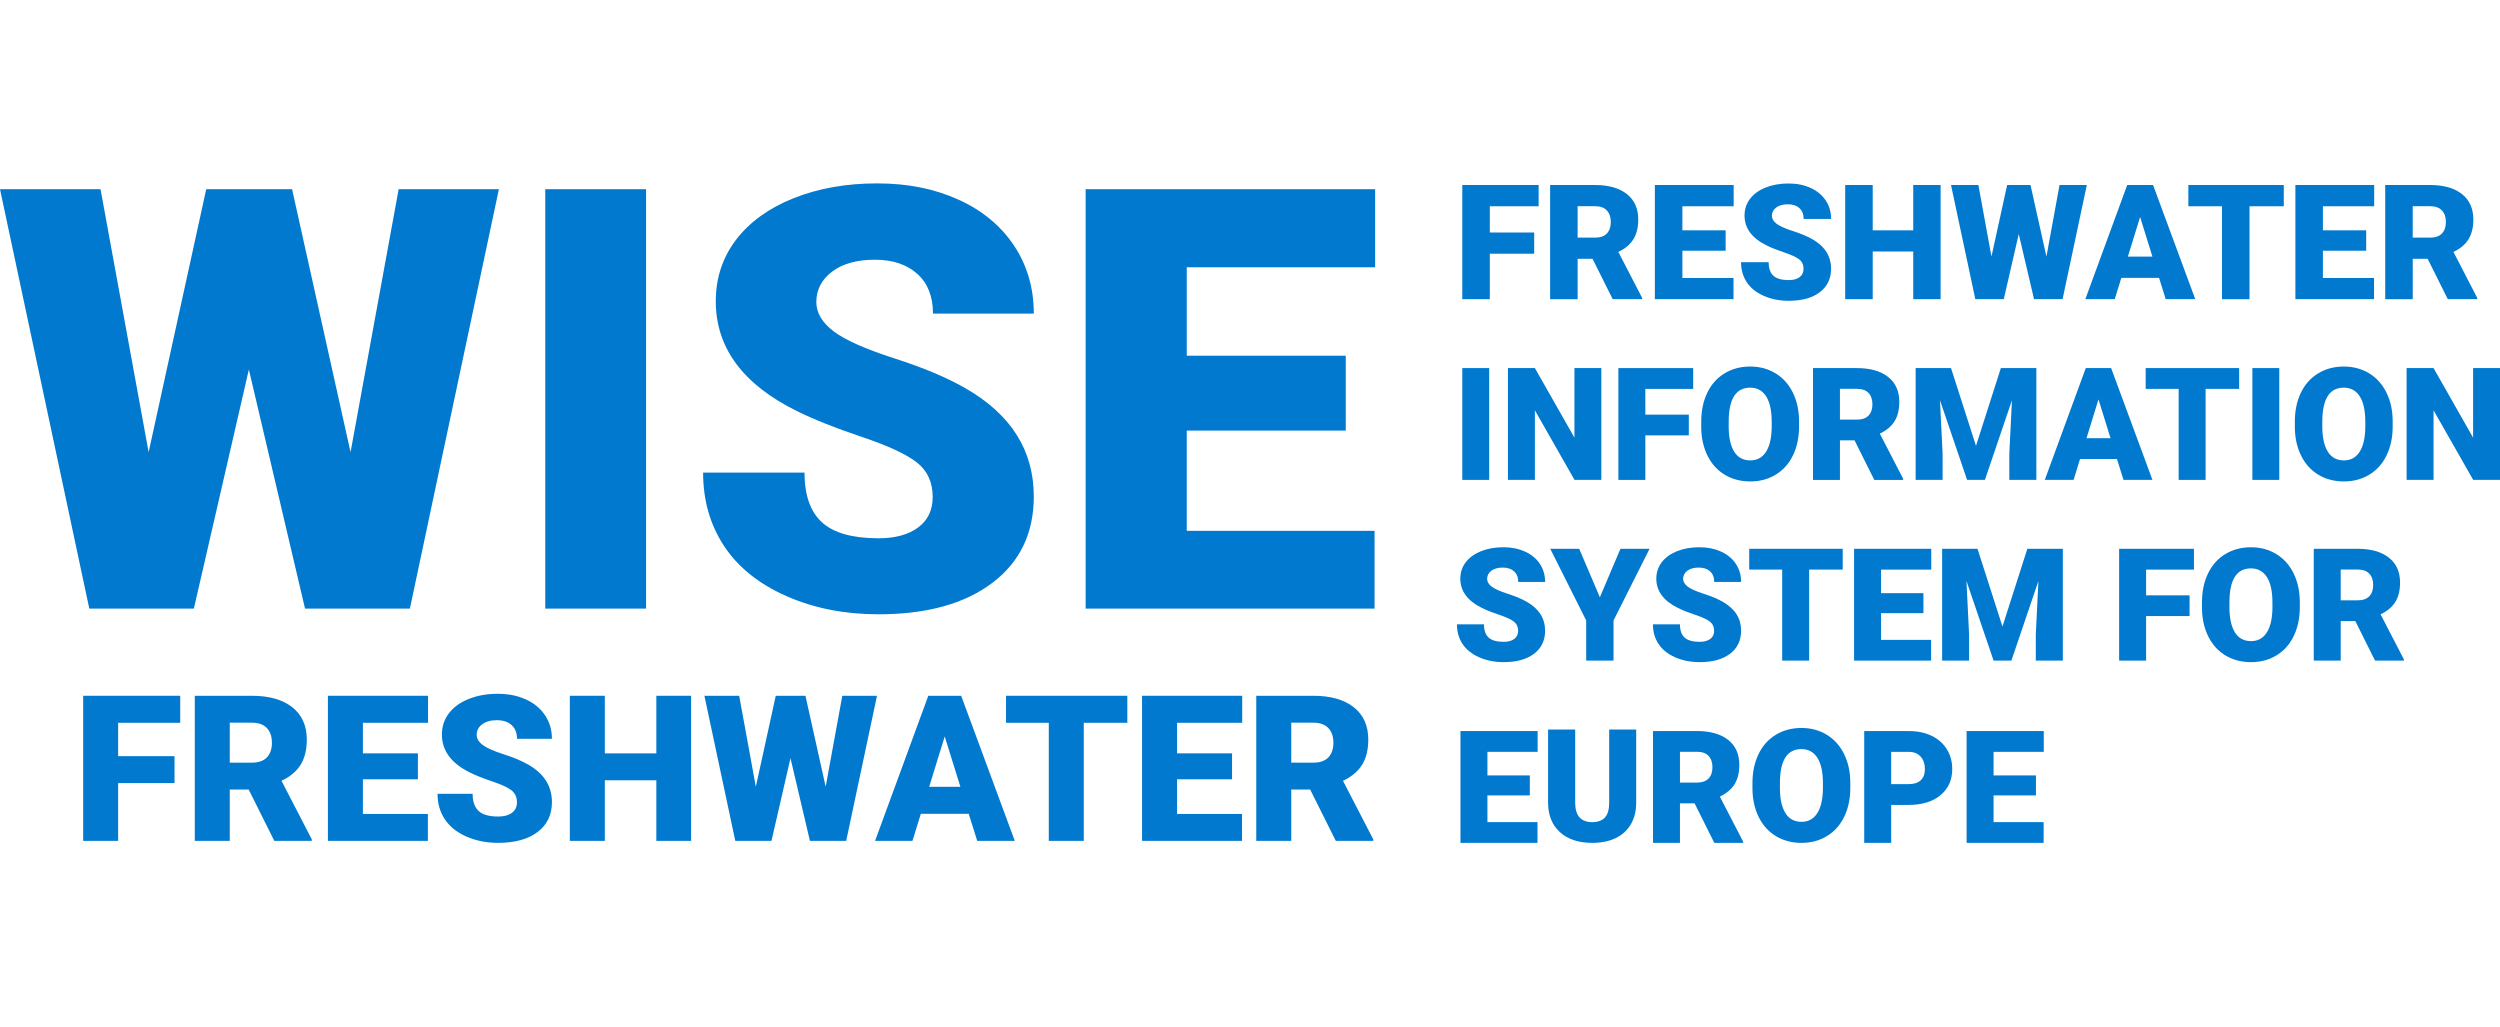
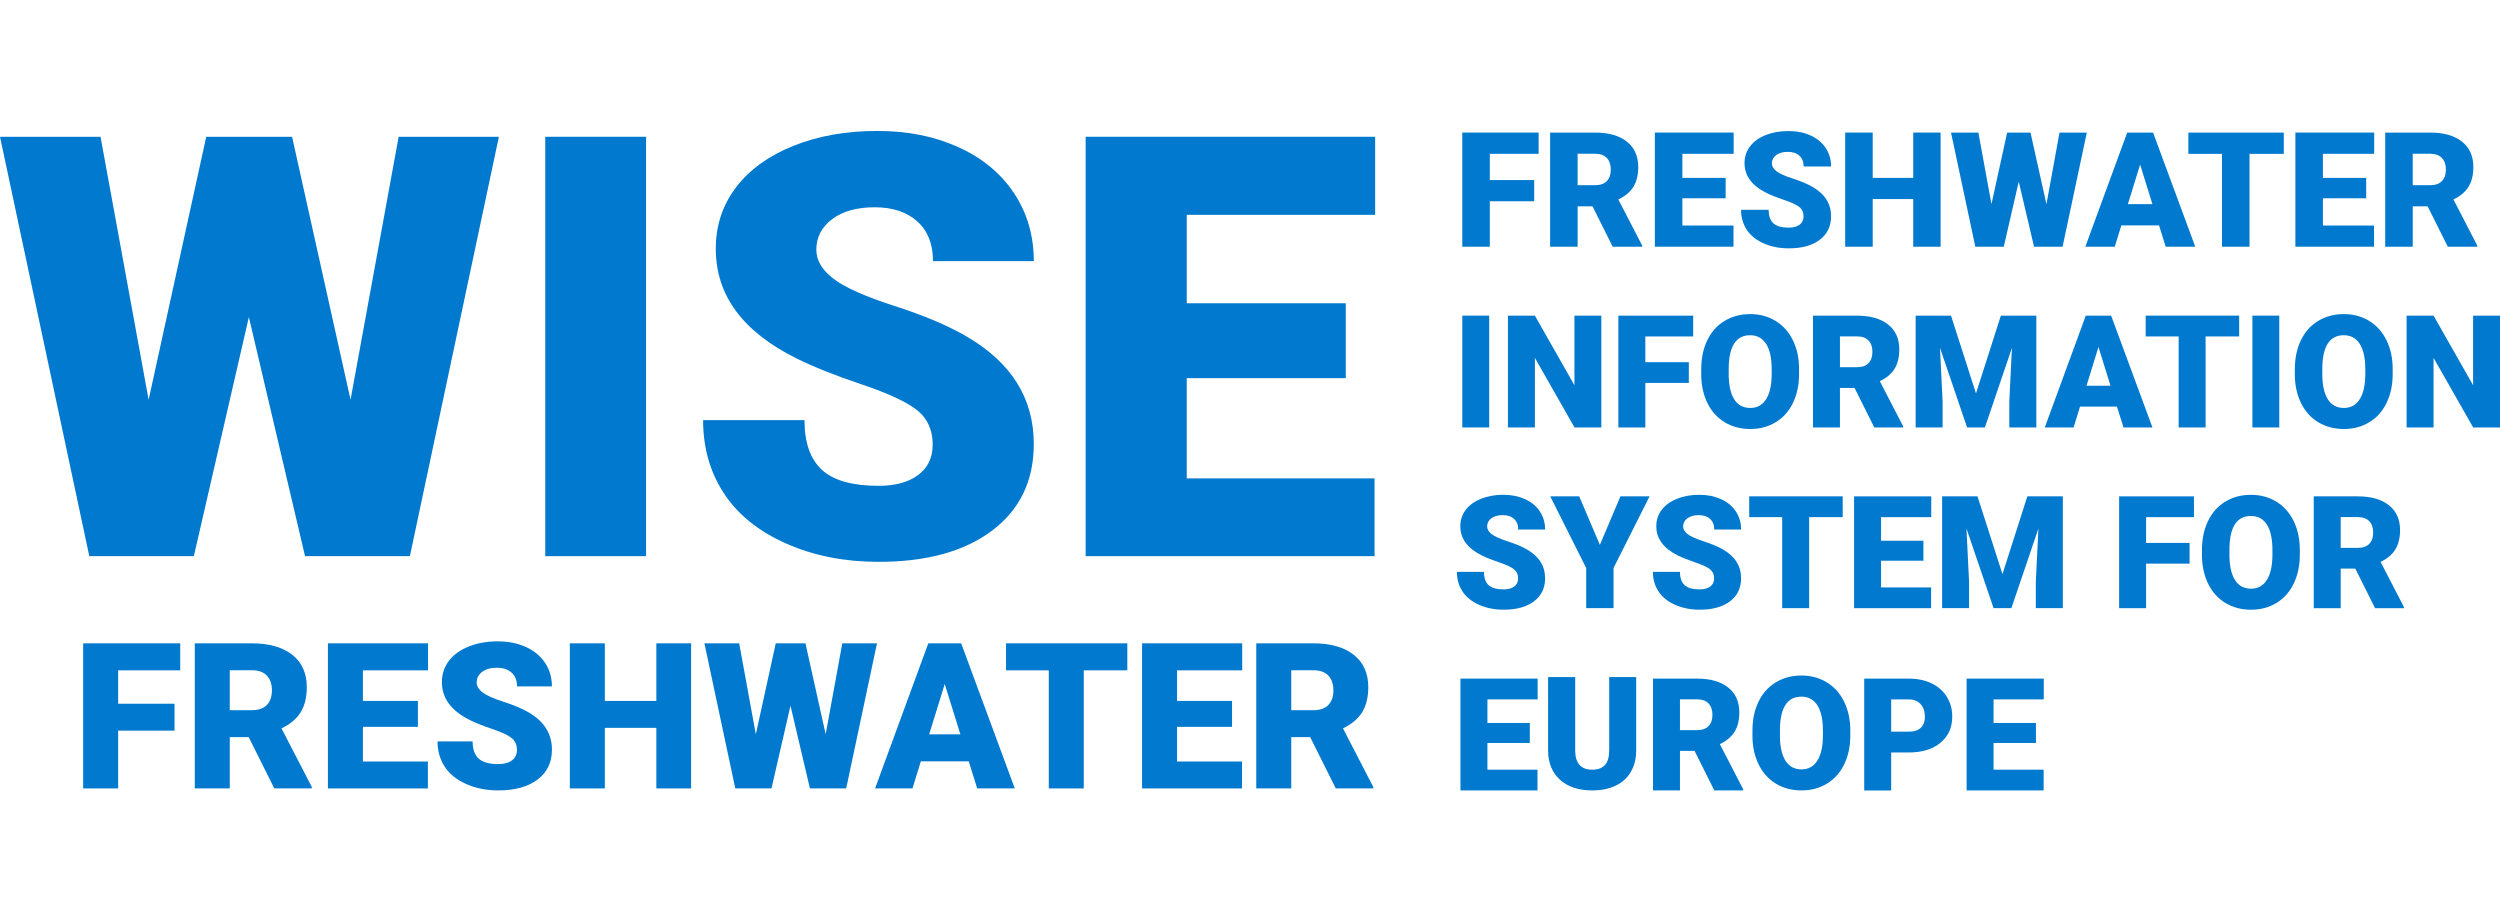
- <svg xmlns="http://www.w3.org/2000/svg" width="285" height="117" id="Text_labels" data-name="Text labels" viewBox="0 0 1280 337.62">
+ <svg xmlns="http://www.w3.org/2000/svg" width="350" height="129" id="Text_labels" data-name="Text labels" viewBox="0 0 1280 337.62">
  <defs>
    <style>

      .cls-1 {

        fill: #0079cf;

        stroke-width: 0px;

      }

    </style>
  </defs>
  <g>
    <path class="cls-1" d="m179.48,137.6L204.11,2.95h51.32l-45.57,214.73h-53.68l-28.76-122.41-28.17,122.41h-53.53L0,2.95h51.47l24.63,134.65L105.59,2.95h43.95l29.94,134.65Z" />
    <path class="cls-1" d="m330.79,217.68h-51.62V2.95h51.62v214.73Z" />
    <path class="cls-1" d="m477.54,160.6c0-7.57-2.68-13.47-8.04-17.7-5.36-4.22-14.77-8.61-28.24-13.13-13.47-4.52-24.48-8.9-33.04-13.13-27.82-13.66-41.74-32.45-41.74-56.34,0-11.89,3.47-22.4,10.4-31.49,6.93-9.09,16.74-16.17,29.42-21.24,12.68-5.07,26.94-7.6,42.77-7.6s29.27,2.75,41.52,8.26c12.24,5.51,21.75,13.35,28.54,23.52,6.78,10.18,10.18,21.81,10.18,34.88h-51.62c0-8.75-2.68-15.54-8.04-20.35-5.36-4.81-12.61-7.23-21.75-7.23s-16.54,2.04-21.9,6.12c-5.36,4.08-8.04,9.27-8.04,15.56,0,5.51,2.95,10.49,8.85,14.97,5.9,4.48,16.28,9.09,31.12,13.86,14.84,4.77,27.04,9.9,36.57,15.41,23.21,13.37,34.8,31.8,34.8,55.3,0,18.78-7.08,33.53-21.24,44.24-14.16,10.71-33.57,16.08-58.25,16.08-17.4,0-33.16-3.12-47.27-9.36-14.11-6.25-24.72-14.8-31.86-25.66-7.13-10.86-10.69-23.38-10.69-37.53h51.91c0,11.5,2.97,19.98,8.92,25.44,5.95,5.46,15.61,8.19,28.98,8.19,8.55,0,15.32-1.84,20.28-5.53,4.96-3.69,7.45-8.87,7.45-15.56Z" />
    <path class="cls-1" d="m689.02,126.54h-81.41v51.32h96.16v39.82h-147.92V2.95h148.22v39.97h-96.45v45.28h81.41v38.34Z" />
  </g>
  <g>
    <path class="cls-1" d="m762.47,151.78h-13.77v-57.25h13.77v57.25Z" />
    <path class="cls-1" d="m819.88,151.78h-13.73l-20.29-35.63v35.63h-13.8v-57.25h13.8l20.25,35.63v-35.63h13.77v57.25Z" />
    <path class="cls-1" d="m864.67,128.98h-22.26v22.81h-13.8v-57.25h38.3v10.65h-24.5v13.18h22.26v10.62Z" />
    <path class="cls-1" d="m921.13,124.33c0,5.58-1.03,10.53-3.11,14.83-2.06,4.3-5.01,7.61-8.83,9.92-3.81,2.33-8.15,3.49-13.03,3.49s-9.21-1.13-12.98-3.37c-3.77-2.23-6.72-5.45-8.83-9.61-2.11-4.17-3.22-8.95-3.32-14.36v-3.22c0-5.6,1.02-10.56,3.09-14.84,2.05-4.29,5-7.6,8.85-9.93,3.83-2.33,8.21-3.5,13.1-3.5s9.18,1.16,12.98,3.47c3.8,2.31,6.76,5.58,8.87,9.85,2.11,4.26,3.18,9.14,3.2,14.64v2.63Zm-14.03-2.39c0-5.69-.96-10.01-2.85-12.96s-4.62-4.42-8.16-4.42c-6.92,0-10.58,5.18-10.97,15.57l-.04,4.2c0,5.61.94,9.92,2.79,12.95,1.86,3.01,4.62,4.52,8.3,4.52,3.49,0,6.17-1.49,8.06-4.45,1.89-2.96,2.84-7.23,2.88-12.78v-2.63Z" />
    <path class="cls-1" d="m949.52,131.54h-7.47v20.25h-13.8v-57.25h22.53c6.78,0,12.09,1.51,15.92,4.52,3.83,3.01,5.74,7.27,5.74,12.77,0,3.97-.8,7.28-2.41,9.89-1.61,2.62-4.14,4.74-7.57,6.36l11.96,23.12v.59h-14.78l-10.11-20.25Zm-7.47-10.62h8.73c2.61,0,4.59-.7,5.91-2.08,1.33-1.38,1.99-3.31,1.99-5.77s-.67-4.41-2-5.81c-1.34-1.4-3.31-2.11-5.9-2.11h-8.73v15.77Z" />
    <path class="cls-1" d="m998.92,94.53l12.78,39.83,12.74-39.83h18.17v57.25h-13.84v-13.37l1.34-27.37-13.84,40.74h-9.12l-13.88-40.78,1.34,27.41v13.37h-13.8v-57.25h18.13Z" />
    <path class="cls-1" d="m1083.9,141.09h-18.92l-3.3,10.69h-14.75l20.99-57.25h12.98l21.15,57.25h-14.82l-3.34-10.69Zm-15.61-10.66h12.3l-6.17-19.86-6.13,19.86Z" />
    <path class="cls-1" d="m1146.45,105.18h-17.18v46.6h-13.8v-46.6h-16.88v-10.65h47.86v10.65Z" />
    <path class="cls-1" d="m1166.99,151.78h-13.77v-57.25h13.77v57.25Z" />
    <path class="cls-1" d="m1225.06,124.33c0,5.58-1.03,10.53-3.11,14.83-2.06,4.3-5.01,7.61-8.83,9.92-3.81,2.33-8.15,3.49-13.03,3.49s-9.21-1.13-12.98-3.37c-3.77-2.23-6.72-5.45-8.83-9.61-2.11-4.17-3.22-8.95-3.32-14.36v-3.22c0-5.6,1.02-10.56,3.09-14.84,2.05-4.29,5-7.6,8.85-9.93,3.83-2.33,8.21-3.5,13.1-3.5s9.18,1.16,12.98,3.47c3.8,2.31,6.76,5.58,8.87,9.85,2.11,4.26,3.18,9.14,3.2,14.64v2.63Zm-14.03-2.39c0-5.69-.96-10.01-2.85-12.96s-4.62-4.42-8.16-4.42c-6.92,0-10.58,5.18-10.97,15.57l-.04,4.2c0,5.61.94,9.92,2.79,12.95,1.86,3.01,4.62,4.52,8.3,4.52,3.49,0,6.17-1.49,8.06-4.45,1.89-2.96,2.84-7.23,2.88-12.78v-2.63Z" />
    <path class="cls-1" d="m1280,151.78h-13.73l-20.29-35.63v35.63h-13.8v-57.25h13.8l20.25,35.63v-35.63h13.77v57.25Z" />
  </g>
  <g>
    <path class="cls-1" d="m777.29,229.09c0-2.01-.72-3.59-2.14-4.72-1.43-1.13-3.94-2.29-7.53-3.5-3.59-1.2-6.53-2.37-8.81-3.5-7.43-3.64-11.13-8.65-11.13-15.02,0-3.17.93-5.97,2.77-8.4,1.85-2.42,4.47-4.31,7.85-5.67,3.38-1.35,7.18-2.02,11.41-2.02s7.81.74,11.06,2.2c3.27,1.47,5.8,3.56,7.62,6.28,1.8,2.71,2.71,5.81,2.71,9.29h-13.76c0-2.33-.72-4.14-2.15-5.43-1.42-1.29-3.36-1.93-5.79-1.93s-4.41.55-5.85,1.63c-1.42,1.1-2.14,2.48-2.14,4.15,0,1.47.79,2.8,2.36,3.99,1.57,1.19,4.34,2.42,8.3,3.7,3.95,1.27,7.21,2.64,9.74,4.11,6.19,3.57,9.28,8.48,9.28,14.75,0,5-1.89,8.94-5.66,11.8-3.78,2.85-8.95,4.29-15.54,4.29-4.64,0-8.84-.83-12.6-2.5-3.76-1.66-6.59-3.95-8.49-6.85-1.91-2.9-2.85-6.24-2.85-10.01h13.84c0,3.07.79,5.33,2.38,6.78,1.58,1.45,4.16,2.18,7.72,2.18,2.29,0,4.09-.5,5.41-1.47,1.32-.98,1.98-2.36,1.98-4.15Z" />
    <path class="cls-1" d="m819.13,211.9l10.54-24.85h14.91l-18.45,36.69v20.56h-14v-20.56l-18.4-36.69h14.82l10.58,24.85Z" />
    <path class="cls-1" d="m877.64,229.09c0-2.01-.72-3.59-2.14-4.72-1.43-1.13-3.94-2.29-7.53-3.5-3.59-1.2-6.53-2.37-8.81-3.5-7.43-3.64-11.13-8.65-11.13-15.02,0-3.17.93-5.97,2.77-8.4,1.85-2.42,4.47-4.31,7.85-5.67,3.38-1.35,7.18-2.02,11.41-2.02s7.81.74,11.06,2.2c3.27,1.47,5.8,3.56,7.62,6.28,1.8,2.71,2.71,5.81,2.71,9.29h-13.76c0-2.33-.72-4.14-2.15-5.43-1.42-1.29-3.36-1.93-5.79-1.93s-4.41.55-5.85,1.63c-1.42,1.1-2.14,2.48-2.14,4.15,0,1.47.79,2.8,2.36,3.99,1.57,1.19,4.34,2.42,8.3,3.7,3.95,1.27,7.21,2.64,9.74,4.11,6.19,3.57,9.28,8.48,9.28,14.75,0,5-1.89,8.94-5.66,11.8-3.78,2.85-8.95,4.29-15.54,4.29-4.64,0-8.84-.83-12.6-2.5-3.76-1.66-6.59-3.95-8.49-6.85-1.91-2.9-2.85-6.24-2.85-10.01h13.84c0,3.07.79,5.33,2.38,6.78,1.58,1.45,4.16,2.18,7.72,2.18,2.29,0,4.09-.5,5.41-1.47,1.32-.98,1.98-2.36,1.98-4.15Z" />
    <path class="cls-1" d="m943.46,197.7h-17.18v46.6h-13.8v-46.6h-16.88v-10.65h47.86v10.65Z" />
    <path class="cls-1" d="m984.79,220.01h-21.7v13.68h25.64v10.62h-39.44v-57.25h39.51v10.65h-25.71v12.07h21.7v10.23Z" />
    <path class="cls-1" d="m1012.48,187.05l12.78,39.83,12.74-39.83h18.17v57.25h-13.84v-13.37l1.34-27.37-13.84,40.74h-9.12l-13.88-40.78,1.34,27.41v13.37h-13.8v-57.25h18.13Z" />
    <path class="cls-1" d="m1121.06,221.5h-22.26v22.81h-13.8v-57.25h38.3v10.65h-24.5v13.18h22.26v10.62Z" />
    <path class="cls-1" d="m1177.51,216.86c0,5.58-1.03,10.53-3.11,14.83-2.06,4.3-5.01,7.61-8.83,9.92-3.81,2.33-8.15,3.49-13.03,3.49s-9.21-1.13-12.98-3.37c-3.77-2.23-6.72-5.45-8.83-9.61-2.11-4.17-3.22-8.95-3.32-14.36v-3.22c0-5.6,1.02-10.56,3.09-14.84,2.05-4.29,5-7.6,8.85-9.93,3.83-2.33,8.21-3.5,13.1-3.5s9.18,1.16,12.98,3.47c3.8,2.31,6.76,5.58,8.87,9.85,2.11,4.26,3.18,9.14,3.2,14.64v2.63Zm-14.03-2.39c0-5.69-.96-10.01-2.85-12.96-1.9-2.95-4.62-4.42-8.16-4.42-6.92,0-10.58,5.18-10.97,15.57l-.04,4.2c0,5.61.94,9.92,2.79,12.95,1.86,3.01,4.62,4.52,8.3,4.52,3.49,0,6.17-1.49,8.06-4.45,1.89-2.96,2.84-7.23,2.88-12.78v-2.63Z" />
    <path class="cls-1" d="m1205.91,224.06h-7.47v20.25h-13.8v-57.25h22.53c6.78,0,12.09,1.51,15.92,4.52,3.83,3.01,5.74,7.27,5.74,12.77,0,3.97-.8,7.28-2.41,9.89-1.61,2.62-4.14,4.74-7.57,6.36l11.96,23.12v.59h-14.78l-10.11-20.25Zm-7.47-10.62h8.73c2.61,0,4.59-.7,5.91-2.08,1.33-1.38,1.99-3.31,1.99-5.77s-.67-4.41-2-5.81c-1.34-1.4-3.31-2.11-5.9-2.11h-8.73v15.77Z" />
  </g>
  <g>
    <path class="cls-1" d="m783.26,313.32h-21.7v13.68h25.64v10.62h-39.44v-57.25h39.51v10.65h-25.71v12.07h21.7v10.23Z" />
    <path class="cls-1" d="m837.73,279.58v37.47c0,4.25-.91,7.93-2.72,11.03-1.81,3.11-4.4,5.48-7.78,7.1-3.38,1.63-7.38,2.44-12,2.44-6.97,0-12.46-1.81-16.48-5.43-4-3.62-6.06-8.57-6.13-14.87v-37.74h13.88v38.03c.16,6.26,3.07,9.4,8.72,9.4,2.87,0,5.02-.79,6.49-2.36,1.47-1.58,2.2-4.13,2.2-7.67v-37.4h13.81Z" />
    <path class="cls-1" d="m867.61,317.37h-7.47v20.25h-13.8v-57.25h22.53c6.78,0,12.09,1.51,15.92,4.52,3.83,3.01,5.74,7.27,5.74,12.77,0,3.97-.8,7.28-2.41,9.89-1.61,2.62-4.14,4.74-7.57,6.36l11.96,23.12v.59h-14.78l-10.11-20.25Zm-7.47-10.62h8.73c2.61,0,4.59-.7,5.91-2.08,1.33-1.38,1.99-3.31,1.99-5.77s-.67-4.41-2-5.81c-1.34-1.4-3.31-2.11-5.9-2.11h-8.73v15.77Z" />
    <path class="cls-1" d="m947.36,309.38c0,5.58-1.03,10.53-3.11,14.83-2.06,4.3-5.01,7.61-8.83,9.92-3.81,2.33-8.15,3.49-13.03,3.49s-9.21-1.13-12.98-3.37c-3.77-2.23-6.72-5.45-8.83-9.61-2.11-4.17-3.22-8.95-3.32-14.36v-3.22c0-5.6,1.02-10.56,3.09-14.84,2.05-4.29,5-7.6,8.85-9.93,3.83-2.33,8.21-3.5,13.1-3.5s9.18,1.16,12.98,3.47c3.8,2.31,6.76,5.58,8.87,9.85,2.11,4.26,3.18,9.14,3.2,14.64v2.63Zm-14.03-2.39c0-5.69-.96-10.01-2.85-12.96-1.9-2.95-4.62-4.42-8.16-4.42-6.92,0-10.58,5.18-10.97,15.57l-.04,4.2c0,5.61.94,9.92,2.79,12.95,1.86,3.01,4.62,4.52,8.3,4.52,3.49,0,6.17-1.49,8.06-4.45,1.89-2.96,2.84-7.23,2.88-12.78v-2.63Z" />
    <path class="cls-1" d="m968.28,318.2v19.43h-13.8v-57.25h22.84c4.38,0,8.26.8,11.63,2.41,3.36,1.61,5.97,3.91,7.82,6.89,1.85,2.97,2.78,6.35,2.78,10.12,0,5.58-2,10.05-6,13.39-3.99,3.34-9.48,5.01-16.45,5.01h-8.81Zm0-10.66h9.04c2.68,0,4.72-.66,6.12-2s2.11-3.22,2.11-5.67c0-2.67-.73-4.8-2.17-6.4s-3.4-2.41-5.9-2.44h-9.2v16.52Z" />
    <path class="cls-1" d="m1042.4,313.32h-21.7v13.68h25.64v10.62h-39.44v-57.25h39.51v10.65h-25.71v12.07h21.7v10.23Z" />
  </g>
  <g>
    <path class="cls-1" d="m89.36,307.01h-28.87v29.59h-17.91v-74.29h49.69v13.83h-31.78v17.09h28.87v13.78Z" />
    <path class="cls-1" d="m127.33,310.33h-9.69v26.27h-17.91v-74.29h29.23c8.81,0,15.7,1.95,20.67,5.86,4.96,3.91,7.45,9.43,7.45,16.57,0,5.16-1.04,9.45-3.14,12.84-2.1,3.4-5.36,6.15-9.82,8.26l15.51,29.99v.77h-19.18l-13.12-26.27Zm-9.69-13.78h11.32c3.4,0,5.96-.9,7.68-2.69s2.58-4.29,2.58-7.49-.87-5.72-2.6-7.55c-1.74-1.82-4.29-2.73-7.66-2.73h-11.32v20.46Z" />
    <path class="cls-1" d="m213.96,305.07h-28.16v17.75h33.27v13.78h-51.18v-74.29h51.27v13.83h-33.36v15.65h28.16v13.27Z" />
    <path class="cls-1" d="m264.67,316.86c0-2.62-.93-4.67-2.78-6.13-1.85-1.45-5.11-2.97-9.77-4.54-4.67-1.56-8.47-3.08-11.43-4.54-9.63-4.73-14.44-11.22-14.44-19.49,0-4.12,1.2-7.74,3.6-10.89,2.39-3.15,5.78-5.59,10.18-7.35,4.38-1.75,9.32-2.62,14.79-2.62s10.13.95,14.37,2.85c4.23,1.91,7.52,4.62,9.87,8.14,2.35,3.52,3.52,7.54,3.52,12.06h-17.86c0-3.02-.93-5.37-2.78-7.04-1.85-1.66-4.36-2.5-7.52-2.5s-5.73.71-7.58,2.12-2.78,3.2-2.78,5.38c0,1.9,1.02,3.62,3.07,5.17s5.63,3.15,10.77,4.79c5.14,1.65,9.35,3.43,12.65,5.34,8.03,4.62,12.04,11,12.04,19.13,0,6.5-2.44,11.6-7.34,15.31-4.9,3.71-11.62,5.56-20.15,5.56-6.03,0-11.47-1.09-16.36-3.24-4.88-2.16-8.55-5.12-11.02-8.87-2.47-3.76-3.7-8.09-3.7-12.99h17.96c0,3.98,1.03,6.91,3.09,8.8,2.05,1.9,5.39,2.83,10.03,2.83,2.96,0,5.3-.63,7.02-1.91,1.72-1.29,2.57-3.08,2.57-5.38Z" />
    <path class="cls-1" d="m353.85,336.6h-17.8v-31.02h-26.38v31.02h-17.91v-74.29h17.91v29.49h26.38v-29.49h17.8v74.29Z" />
    <path class="cls-1" d="m422.74,308.89l8.52-46.58h17.76l-15.77,74.29h-18.57l-9.95-42.35-9.74,42.35h-18.52l-15.81-74.29h17.8l8.52,46.58,10.21-46.58h15.2l10.36,46.58Z" />
    <path class="cls-1" d="m496,322.73h-24.53l-4.29,13.87h-19.14l27.25-74.29h16.83l27.45,74.29h-19.24l-4.34-13.87Zm-20.26-13.83h15.97l-8.01-25.77-7.96,25.77Z" />
    <path class="cls-1" d="m577.19,276.14h-22.3v60.46h-17.91v-60.46h-21.89v-13.83h62.1v13.83Z" />
    <path class="cls-1" d="m630.81,305.07h-28.16v17.75h33.27v13.78h-51.18v-74.29h51.27v13.83h-33.36v15.65h28.16v13.27Z" />
    <path class="cls-1" d="m670.81,310.33h-9.69v26.27h-17.91v-74.29h29.23c8.81,0,15.7,1.95,20.67,5.86,4.96,3.91,7.45,9.43,7.45,16.57,0,5.16-1.04,9.45-3.14,12.84-2.1,3.4-5.36,6.15-9.82,8.26l15.51,29.99v.77h-19.18l-13.12-26.27Zm-9.69-13.78h11.32c3.4,0,5.96-.9,7.68-2.69,1.72-1.79,2.58-4.29,2.58-7.49s-.87-5.72-2.6-7.55c-1.74-1.82-4.29-2.73-7.66-2.73h-11.32v20.46Z" />
  </g>
  <g>
    <path class="cls-1" d="m785.5,35.97h-22.72v23.28h-14.09V.8h39.09v10.88h-25v13.44h22.72v10.84Z" />
    <path class="cls-1" d="m815.37,38.58h-7.62v20.67h-14.09V.8h23c6.93,0,12.35,1.53,16.26,4.61,3.9,3.07,5.86,7.42,5.86,13.04,0,4.06-.82,7.43-2.47,10.1-1.65,2.68-4.22,4.84-7.72,6.5l12.2,23.59v.6h-15.09l-10.32-20.67Zm-7.62-10.84h8.91c2.68,0,4.69-.7,6.04-2.11,1.35-1.41,2.03-3.37,2.03-5.89s-.69-4.5-2.05-5.94c-1.37-1.43-3.37-2.15-6.03-2.15h-8.91v16.09Z" />
    <path class="cls-1" d="m883.53,34.44h-22.15v13.96h26.17v10.84h-40.26V.8h40.34v10.88h-26.25v12.32h22.15v10.44Z" />
    <path class="cls-1" d="m923.42,43.72c0-2.06-.73-3.67-2.19-4.82-1.46-1.14-4.02-2.34-7.68-3.57-3.67-1.23-6.66-2.42-8.99-3.57-7.57-3.72-11.36-8.83-11.36-15.33,0-3.24.94-6.09,2.83-8.57,1.88-2.48,4.55-4.4,8.01-5.78,3.45-1.38,7.33-2.06,11.64-2.06s7.97.75,11.3,2.25c3.33,1.5,5.92,3.64,7.77,6.41,1.85,2.77,2.77,5.93,2.77,9.49h-14.05c0-2.38-.73-4.23-2.19-5.54-1.46-1.31-3.43-1.96-5.92-1.96s-4.51.56-5.97,1.67c-1.46,1.11-2.19,2.52-2.19,4.23,0,1.49.8,2.85,2.41,4.07,1.61,1.22,4.43,2.48,8.47,3.77,4.04,1.3,7.36,2.7,9.95,4.2,6.32,3.64,9.47,8.65,9.47,15.05,0,5.11-1.92,9.12-5.78,12.04-3.85,2.92-9.14,4.38-15.85,4.38-4.74,0-9.03-.85-12.87-2.55-3.84-1.7-6.73-4.03-8.67-6.98-1.94-2.96-2.91-6.36-2.91-10.22h14.13c0,3.13.81,5.44,2.43,6.92,1.62,1.49,4.24,2.23,7.89,2.23,2.33,0,4.17-.5,5.52-1.5,1.35-1.01,2.02-2.42,2.02-4.23Z" />
    <path class="cls-1" d="m993.59,59.25h-14.01v-24.41h-20.75v24.41h-14.09V.8h14.09v23.2h20.75V.8h14.01v58.44Z" />
    <path class="cls-1" d="m1047.78,37.45l6.7-36.65h13.97l-12.41,58.44h-14.61l-7.83-33.32-7.67,33.32h-14.57l-12.44-58.44h14.01l6.7,36.65,8.03-36.65h11.96l8.15,36.65Z" />
    <path class="cls-1" d="m1105.42,48.33h-19.3l-3.37,10.91h-15.06l21.44-58.44h13.24l21.6,58.44h-15.13l-3.41-10.91Zm-15.94-10.88h12.56l-6.3-20.27-6.27,20.27Z" />
    <path class="cls-1" d="m1169.29,11.69h-17.54v47.56h-14.09V11.69h-17.22V.8h48.86v10.88Z" />
    <path class="cls-1" d="m1211.48,34.44h-22.15v13.96h26.17v10.84h-40.26V.8h40.34v10.88h-26.25v12.32h22.15v10.44Z" />
    <path class="cls-1" d="m1242.94,38.58h-7.62v20.67h-14.09V.8h23c6.93,0,12.35,1.53,16.26,4.61,3.9,3.07,5.86,7.42,5.86,13.04,0,4.06-.82,7.43-2.47,10.1-1.65,2.68-4.22,4.84-7.72,6.5l12.2,23.59v.6h-15.09l-10.32-20.67Zm-7.62-10.84h8.91c2.68,0,4.69-.7,6.04-2.11,1.35-1.41,2.03-3.37,2.03-5.89s-.69-4.5-2.05-5.94c-1.37-1.43-3.37-2.15-6.03-2.15h-8.91v16.09Z" />
  </g>
</svg>
